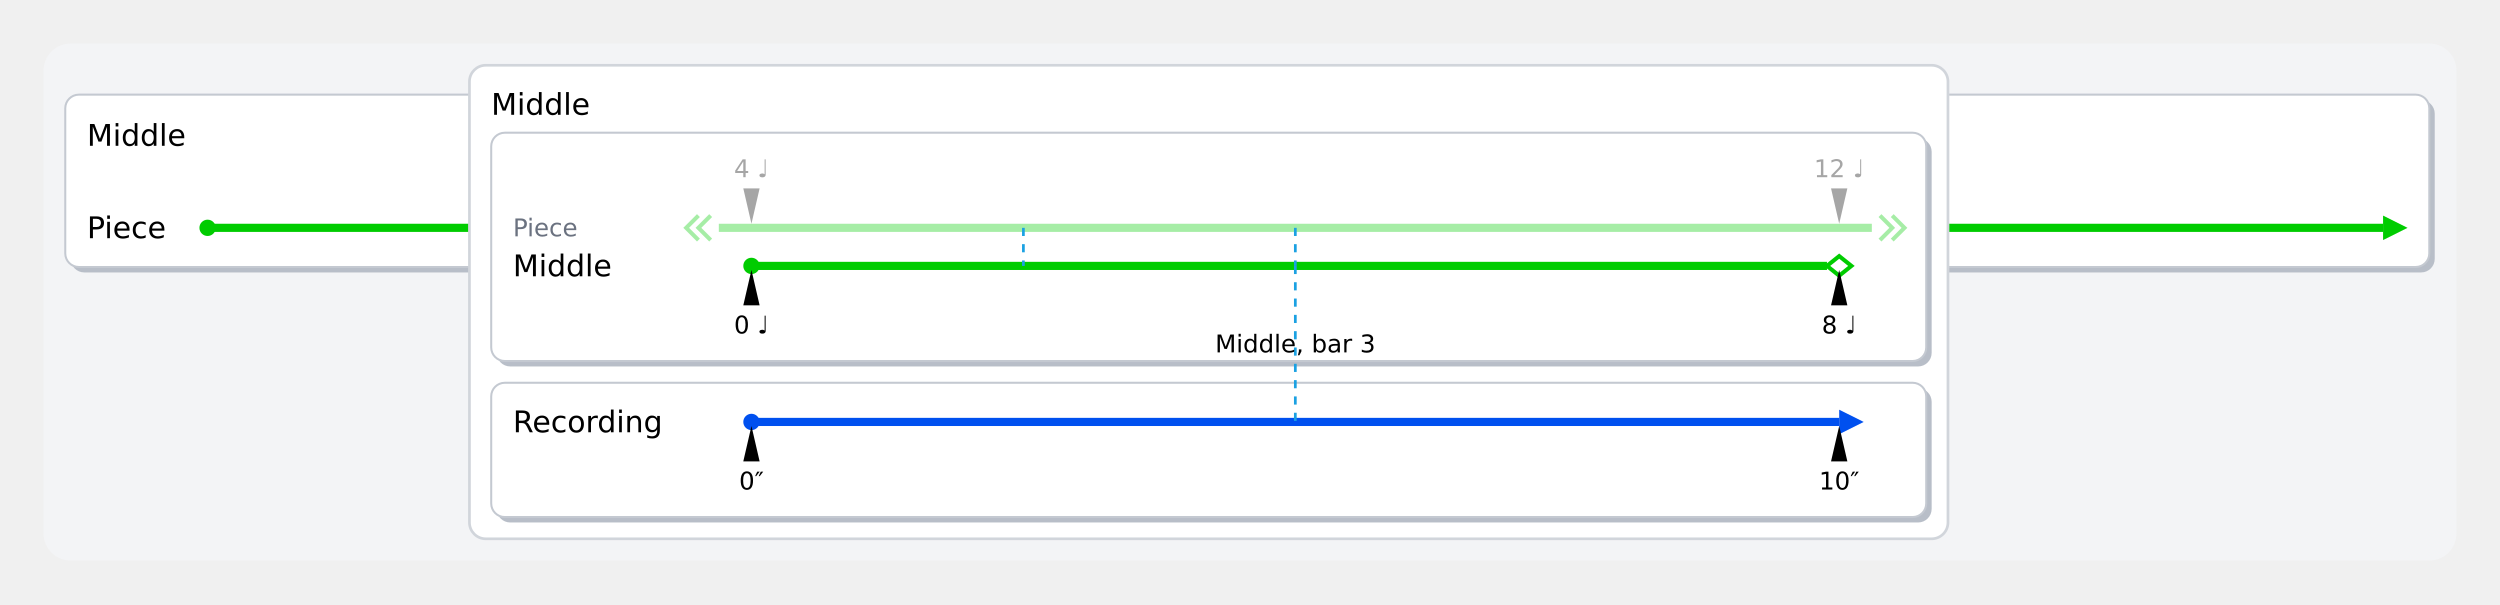
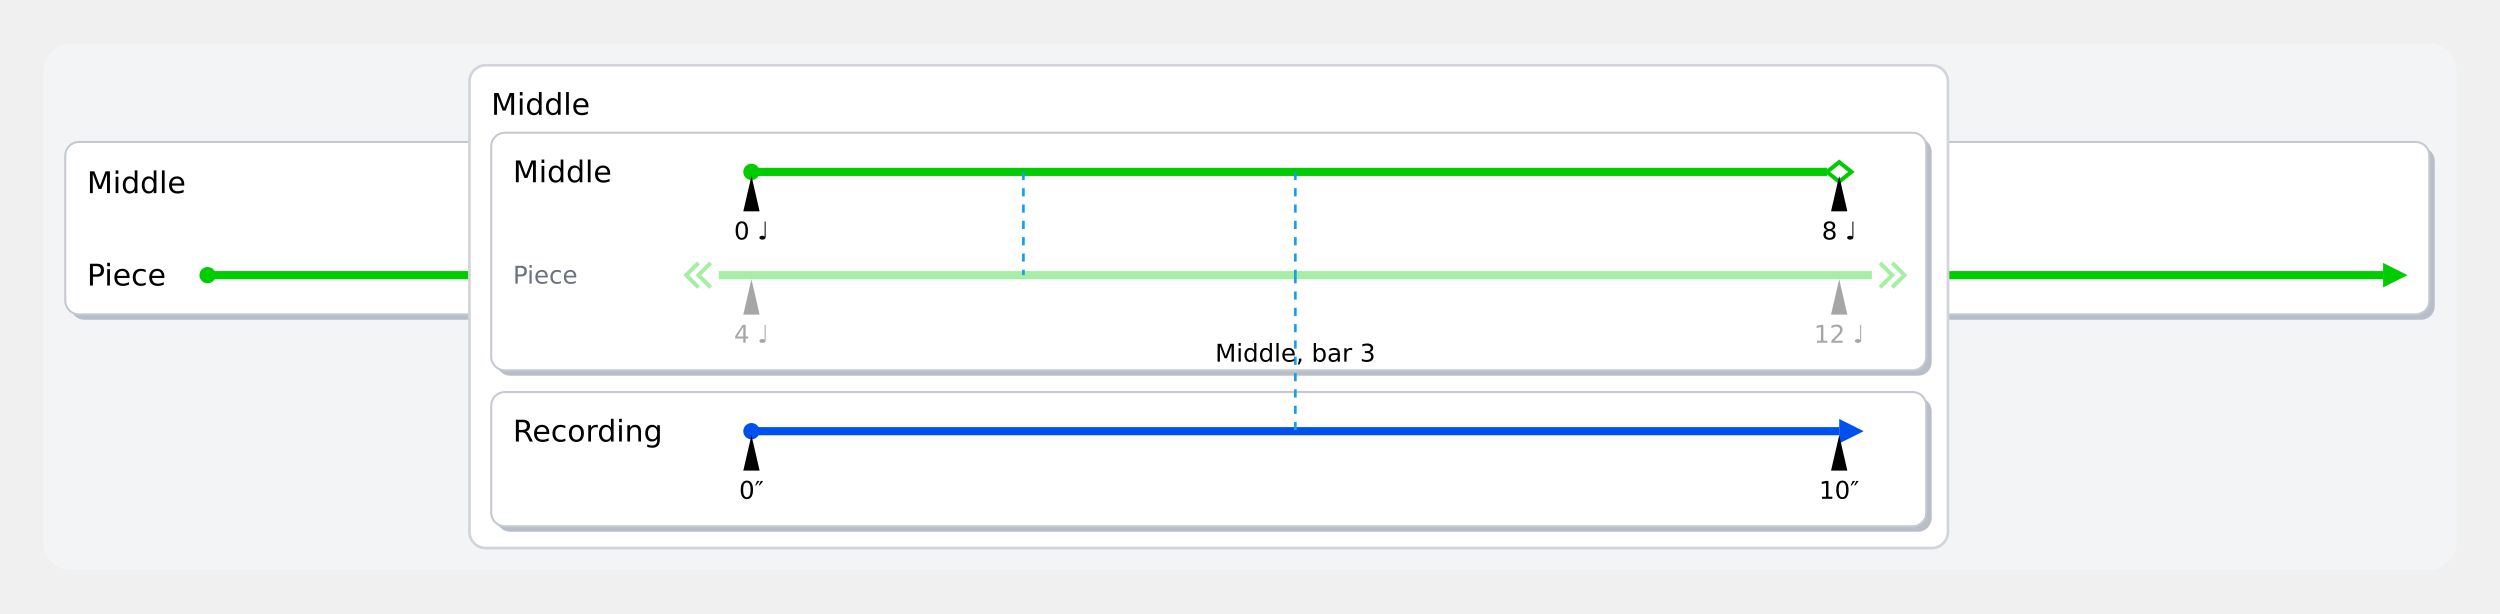
- <svg xmlns="http://www.w3.org/2000/svg" width="919.335" height="222.137" viewBox="0 0 919.335 222.137" font-family="DejaVu Sans, Noto Music" text-rendering="geometricPrecision" style="font-kerning:none;font-variant-ligatures:none">
+ <svg xmlns="http://www.w3.org/2000/svg" width="919.335" height="225.539" viewBox="0 0 919.335 225.539" font-family="DejaVu Sans, Noto Music" text-rendering="geometricPrecision" style="font-kerning:none;font-variant-ligatures:none">
  <g transform="translate(16 16)">
-     <rect x="0" y="0" width="887.335" height="190.137" rx="10" fill="#F3F4F6" />
-     <rect data-id="piece" data-part="card" x="10" y="20.805" width="869.335" height="63.379" rx="5" fill="#B8BEC8" />
-     <rect data-id="piece" data-part="card" x="8" y="18.805" width="869.335" height="63.379" rx="5" fill="#FFFFFF" stroke="#C4C9D1" stroke-width="0.75" />
-     <line data-id="piece" x1="60.335" y1="67.781" x2="860.335" y2="67.781" stroke="#00CC00" stroke-width="3" />
-     <circle data-id="piece" cx="60.335" cy="67.781" r="3" fill="#00CC00" />
-     <polygon data-id="piece" points="869.335,67.781 860.335,63.281 860.335,72.281" fill="#00CC00" />
-     <line data-id="middle" x1="260.335" y1="33.805" x2="655.835" y2="33.805" stroke="#00CC00" stroke-width="3" />
-     <circle data-id="middle" cx="260.335" cy="33.805" r="3" fill="#00CC00" />
-     <polygon data-id="middle" points="655.835,33.805 660.335,30.205 664.835,33.805 660.335,37.405" fill="none" stroke="#00CC00" stroke-width="1.5" />
-     <polygon data-id="timestamp_4" points="260.335,35.305 257.335,48.305 263.335,48.305" fill="#000000" />
-     <polygon data-id="timestamp_5" points="660.335,35.305 657.335,48.305 663.335,48.305" fill="#000000" />
-     <text data-id="middle" data-part="name" x="16" y="37.613" text-anchor="start" font-size="11" fill="#000000">Middle</text>
-     <text data-id="piece" data-part="name" x="16" y="71.589" text-anchor="start" font-size="11" fill="#000000">Piece</text>
-     <text data-id="timestamp_4" data-part="coordinate" x="260.335" y="58.659" text-anchor="middle" font-size="9" fill="#000000">0 ♩</text>
-     <text data-id="timestamp_5" data-part="coordinate" x="660.335" y="58.659" text-anchor="middle" font-size="9" fill="#000000">8 ♩</text>
-     <rect data-id="group_1" x="156.632" y="8" width="543.704" height="174.137" rx="6" fill="#FFFFFF" stroke="#D1D5DB" stroke-width="1" />
+     <rect x="0" y="0" width="887.335" height="193.539" rx="10" fill="#F3F4F6" />
+     <rect data-id="piece" data-part="card" x="10" y="38.207" width="869.335" height="63.379" rx="5" fill="#B8BEC8" />
+     <rect data-id="piece" data-part="card" x="8" y="36.207" width="869.335" height="63.379" rx="5" fill="#FFFFFF" stroke="#C4C9D1" stroke-width="0.75" />
+     <line data-id="piece" x1="60.335" y1="85.184" x2="860.335" y2="85.184" stroke="#00CC00" stroke-width="3" />
+     <circle data-id="piece" cx="60.335" cy="85.184" r="3" fill="#00CC00" />
+     <polygon data-id="piece" points="869.335,85.184 860.335,80.684 860.335,89.684" fill="#00CC00" />
+     <line data-id="middle" x1="260.335" y1="51.207" x2="655.835" y2="51.207" stroke="#00CC00" stroke-width="3" />
+     <circle data-id="middle" cx="260.335" cy="51.207" r="3" fill="#00CC00" />
+     <polygon data-id="middle" points="655.835,51.207 660.335,47.607 664.835,51.207 660.335,54.807" fill="none" stroke="#00CC00" stroke-width="1.5" />
+     <polygon data-id="timestamp_4" points="260.335,52.707 257.335,65.707 263.335,65.707" fill="#000000" />
+     <polygon data-id="timestamp_5" points="660.335,52.707 657.335,65.707 663.335,65.707" fill="#000000" />
+     <text data-id="middle" data-part="name" x="16" y="55.015" text-anchor="start" font-size="11" fill="#000000">Middle</text>
+     <text data-id="piece" data-part="name" x="16" y="88.992" text-anchor="start" font-size="11" fill="#000000">Piece</text>
+     <text data-id="timestamp_4" data-part="coordinate" x="260.335" y="76.061" text-anchor="middle" font-size="9" fill="#000000">0 ♩</text>
+     <text data-id="timestamp_5" data-part="coordinate" x="660.335" y="76.061" text-anchor="middle" font-size="9" fill="#000000">8 ♩</text>
+     <rect data-id="group_1" x="156.632" y="8" width="543.704" height="177.539" rx="6" fill="#FFFFFF" stroke="#D1D5DB" stroke-width="1" />
    <text data-id="group_1" data-part="name" x="164.632" y="26.21" text-anchor="start" font-size="11" fill="#000000">Middle</text>
-     <rect data-id="middle" data-part="card" x="166.632" y="34.805" width="527.704" height="83.953" rx="5" fill="#B8BEC8" />
-     <rect data-id="middle" data-part="card" x="164.632" y="32.805" width="527.704" height="83.953" rx="5" fill="#FFFFFF" stroke="#C4C9D1" stroke-width="0.75" />
-     <line data-id="piece" x1="248.335" y1="67.781" x2="672.335" y2="67.781" stroke="#00CC00" stroke-width="3" opacity="0.35" />
-     <polyline data-id="piece" points="245.335,63.281 240.835,67.781 245.335,72.281" fill="none" stroke="#00CC00" stroke-width="1.5" opacity="0.35" />
-     <polyline data-id="piece" points="240.835,63.281 236.335,67.781 240.835,72.281" fill="none" stroke="#00CC00" stroke-width="1.5" opacity="0.35" />
-     <polyline data-id="piece" points="675.335,63.281 679.835,67.781 675.335,72.281" fill="none" stroke="#00CC00" stroke-width="1.5" opacity="0.35" />
-     <polyline data-id="piece" points="679.835,63.281 684.335,67.781 679.835,72.281" fill="none" stroke="#00CC00" stroke-width="1.5" opacity="0.35" />
-     <line data-id="middle" x1="260.335" y1="81.781" x2="655.835" y2="81.781" stroke="#00CC00" stroke-width="3" />
-     <circle data-id="middle" cx="260.335" cy="81.781" r="3" fill="#00CC00" />
-     <polygon data-id="middle" points="655.835,81.781 660.335,78.181 664.835,81.781 660.335,85.381" fill="none" stroke="#00CC00" stroke-width="1.5" />
-     <polygon data-id="middle" data-part="start" points="260.335,66.281 257.335,53.281 263.335,53.281" fill="#000000" opacity="0.35" />
-     <polygon data-id="middle" data-part="end" points="660.335,66.281 657.335,53.281 663.335,53.281" fill="#000000" opacity="0.35" />
-     <polygon data-id="timestamp_4" points="260.335,83.281 257.335,96.281 263.335,96.281" fill="#000000" />
-     <polygon data-id="timestamp_5" points="660.335,83.281 657.335,96.281 663.335,96.281" fill="#000000" />
-     <text data-id="piece" data-part="name" x="172.632" y="70.897" text-anchor="start" font-size="9" fill="#6B7280">Piece</text>
-     <text data-id="middle" data-part="name" x="172.632" y="85.589" text-anchor="start" font-size="11" fill="#000000">Middle</text>
-     <text data-id="middle" data-part="start label" x="260.335" y="49.159" text-anchor="middle" font-size="9" fill="#000000" opacity="0.35">4 ♩</text>
-     <text data-id="middle" data-part="end label" x="660.335" y="49.159" text-anchor="middle" font-size="9" fill="#000000" opacity="0.35">12 ♩</text>
-     <text data-id="timestamp_4" data-part="coordinate" x="260.335" y="106.635" text-anchor="middle" font-size="9" fill="#000000">0 ♩</text>
-     <text data-id="timestamp_5" data-part="coordinate" x="660.335" y="106.635" text-anchor="middle" font-size="9" fill="#000000">8 ♩</text>
-     <line data-id="timestamp_1" data-part="line" x1="360.335" y1="67.781" x2="360.335" y2="81.781" stroke="#1BA1E2" stroke-width="1" stroke-dasharray="3 3" />
-     <line data-id="timestamp_2" data-part="line" x1="460.335" y1="67.781" x2="460.335" y2="81.781" stroke="#1BA1E2" stroke-width="1" stroke-dasharray="3 3" />
-     <rect data-id="recording" data-part="card" x="166.632" y="126.758" width="527.704" height="49.379" rx="5" fill="#B8BEC8" />
-     <rect data-id="recording" data-part="card" x="164.632" y="124.758" width="527.704" height="49.379" rx="5" fill="#FFFFFF" stroke="#C4C9D1" stroke-width="0.75" />
-     <line data-id="recording" x1="260.335" y1="139.16" x2="660.335" y2="139.16" stroke="#0050EF" stroke-width="3" />
-     <circle data-id="recording" cx="260.335" cy="139.16" r="3" fill="#0050EF" />
-     <polygon data-id="recording" points="669.335,139.16 660.335,134.66 660.335,143.66" fill="#0050EF" />
-     <polygon data-id="timestamp_6" points="260.335,140.66 257.335,153.66 263.335,153.66" fill="#000000" />
-     <polygon data-id="timestamp_7" points="660.335,140.66 657.335,153.66 663.335,153.66" fill="#000000" />
-     <text data-id="recording" data-part="name" x="172.632" y="142.968" text-anchor="start" font-size="11" fill="#000000">Recording</text>
-     <text data-id="timestamp_6" data-part="coordinate" x="260.335" y="164.014" text-anchor="middle" font-size="9" fill="#000000">0″</text>
-     <text data-id="timestamp_7" data-part="coordinate" x="660.335" y="164.014" text-anchor="middle" font-size="9" fill="#000000">10″</text>
-     <line data-id="anchor_1" x1="460.335" y1="81.781" x2="460.335" y2="139.16" stroke="#1BA1E2" stroke-width="1" stroke-dasharray="3 3" />
-     <text data-id="anchor_1" data-part="name" x="460.335" y="113.586" text-anchor="middle" font-size="9" fill="#000000">Middle, bar 3</text>
+     <rect data-id="middle" data-part="card" x="166.632" y="34.805" width="527.704" height="87.356" rx="5" fill="#B8BEC8" />
+     <rect data-id="middle" data-part="card" x="164.632" y="32.805" width="527.704" height="87.356" rx="5" fill="#FFFFFF" stroke="#C4C9D1" stroke-width="0.75" />
+     <line data-id="piece" x1="248.335" y1="85.184" x2="672.335" y2="85.184" stroke="#00CC00" stroke-width="3" opacity="0.35" />
+     <polyline data-id="piece" points="245.335,80.684 240.835,85.184 245.335,89.684" fill="none" stroke="#00CC00" stroke-width="1.5" opacity="0.35" />
+     <polyline data-id="piece" points="240.835,80.684 236.335,85.184 240.835,89.684" fill="none" stroke="#00CC00" stroke-width="1.5" opacity="0.35" />
+     <polyline data-id="piece" points="675.335,80.684 679.835,85.184 675.335,89.684" fill="none" stroke="#00CC00" stroke-width="1.5" opacity="0.35" />
+     <polyline data-id="piece" points="679.835,80.684 684.335,85.184 679.835,89.684" fill="none" stroke="#00CC00" stroke-width="1.5" opacity="0.35" />
+     <line data-id="middle" x1="260.335" y1="47.207" x2="655.835" y2="47.207" stroke="#00CC00" stroke-width="3" />
+     <circle data-id="middle" cx="260.335" cy="47.207" r="3" fill="#00CC00" />
+     <polygon data-id="middle" points="655.835,47.207 660.335,43.607 664.835,47.207 660.335,50.807" fill="none" stroke="#00CC00" stroke-width="1.5" />
+     <polygon data-id="middle" data-part="start" points="260.335,86.684 257.335,99.684 263.335,99.684" fill="#000000" opacity="0.35" />
+     <polygon data-id="middle" data-part="end" points="660.335,86.684 657.335,99.684 663.335,99.684" fill="#000000" opacity="0.35" />
+     <polygon data-id="timestamp_4" points="260.335,48.707 257.335,61.707 263.335,61.707" fill="#000000" />
+     <polygon data-id="timestamp_5" points="660.335,48.707 657.335,61.707 663.335,61.707" fill="#000000" />
+     <text data-id="piece" data-part="name" x="172.632" y="88.299" text-anchor="start" font-size="9" fill="#6B7280">Piece</text>
+     <text data-id="middle" data-part="name" x="172.632" y="51.015" text-anchor="start" font-size="11" fill="#000000">Middle</text>
+     <text data-id="middle" data-part="start label" x="260.335" y="110.038" text-anchor="middle" font-size="9" fill="#000000" opacity="0.35">4 ♩</text>
+     <text data-id="middle" data-part="end label" x="660.335" y="110.038" text-anchor="middle" font-size="9" fill="#000000" opacity="0.35">12 ♩</text>
+     <text data-id="timestamp_4" data-part="coordinate" x="260.335" y="72.061" text-anchor="middle" font-size="9" fill="#000000">0 ♩</text>
+     <text data-id="timestamp_5" data-part="coordinate" x="660.335" y="72.061" text-anchor="middle" font-size="9" fill="#000000">8 ♩</text>
+     <line data-id="timestamp_1" data-part="line" x1="360.335" y1="47.207" x2="360.335" y2="85.184" stroke="#1BA1E2" stroke-width="1" stroke-dasharray="3 3" />
+     <line data-id="timestamp_2" data-part="line" x1="460.335" y1="47.207" x2="460.335" y2="85.184" stroke="#1BA1E2" stroke-width="1" stroke-dasharray="3 3" />
+     <rect data-id="recording" data-part="card" x="166.632" y="130.16" width="527.704" height="49.379" rx="5" fill="#B8BEC8" />
+     <rect data-id="recording" data-part="card" x="164.632" y="128.16" width="527.704" height="49.379" rx="5" fill="#FFFFFF" stroke="#C4C9D1" stroke-width="0.75" />
+     <line data-id="recording" x1="260.335" y1="142.562" x2="660.335" y2="142.562" stroke="#0050EF" stroke-width="3" />
+     <circle data-id="recording" cx="260.335" cy="142.562" r="3" fill="#0050EF" />
+     <polygon data-id="recording" points="669.335,142.562 660.335,138.062 660.335,147.062" fill="#0050EF" />
+     <polygon data-id="timestamp_6" points="260.335,144.062 257.335,157.062 263.335,157.062" fill="#000000" />
+     <polygon data-id="timestamp_7" points="660.335,144.062 657.335,157.062 663.335,157.062" fill="#000000" />
+     <text data-id="recording" data-part="name" x="172.632" y="146.371" text-anchor="start" font-size="11" fill="#000000">Recording</text>
+     <text data-id="timestamp_6" data-part="coordinate" x="260.335" y="167.417" text-anchor="middle" font-size="9" fill="#000000">0″</text>
+     <text data-id="timestamp_7" data-part="coordinate" x="660.335" y="167.417" text-anchor="middle" font-size="9" fill="#000000">10″</text>
+     <line data-id="anchor_1" x1="460.335" y1="85.184" x2="460.335" y2="142.562" stroke="#1BA1E2" stroke-width="1" stroke-dasharray="3 3" />
+     <text data-id="anchor_1" data-part="name" x="460.335" y="116.989" text-anchor="middle" font-size="9" fill="#000000">Middle, bar 3</text>
  </g>
</svg>
